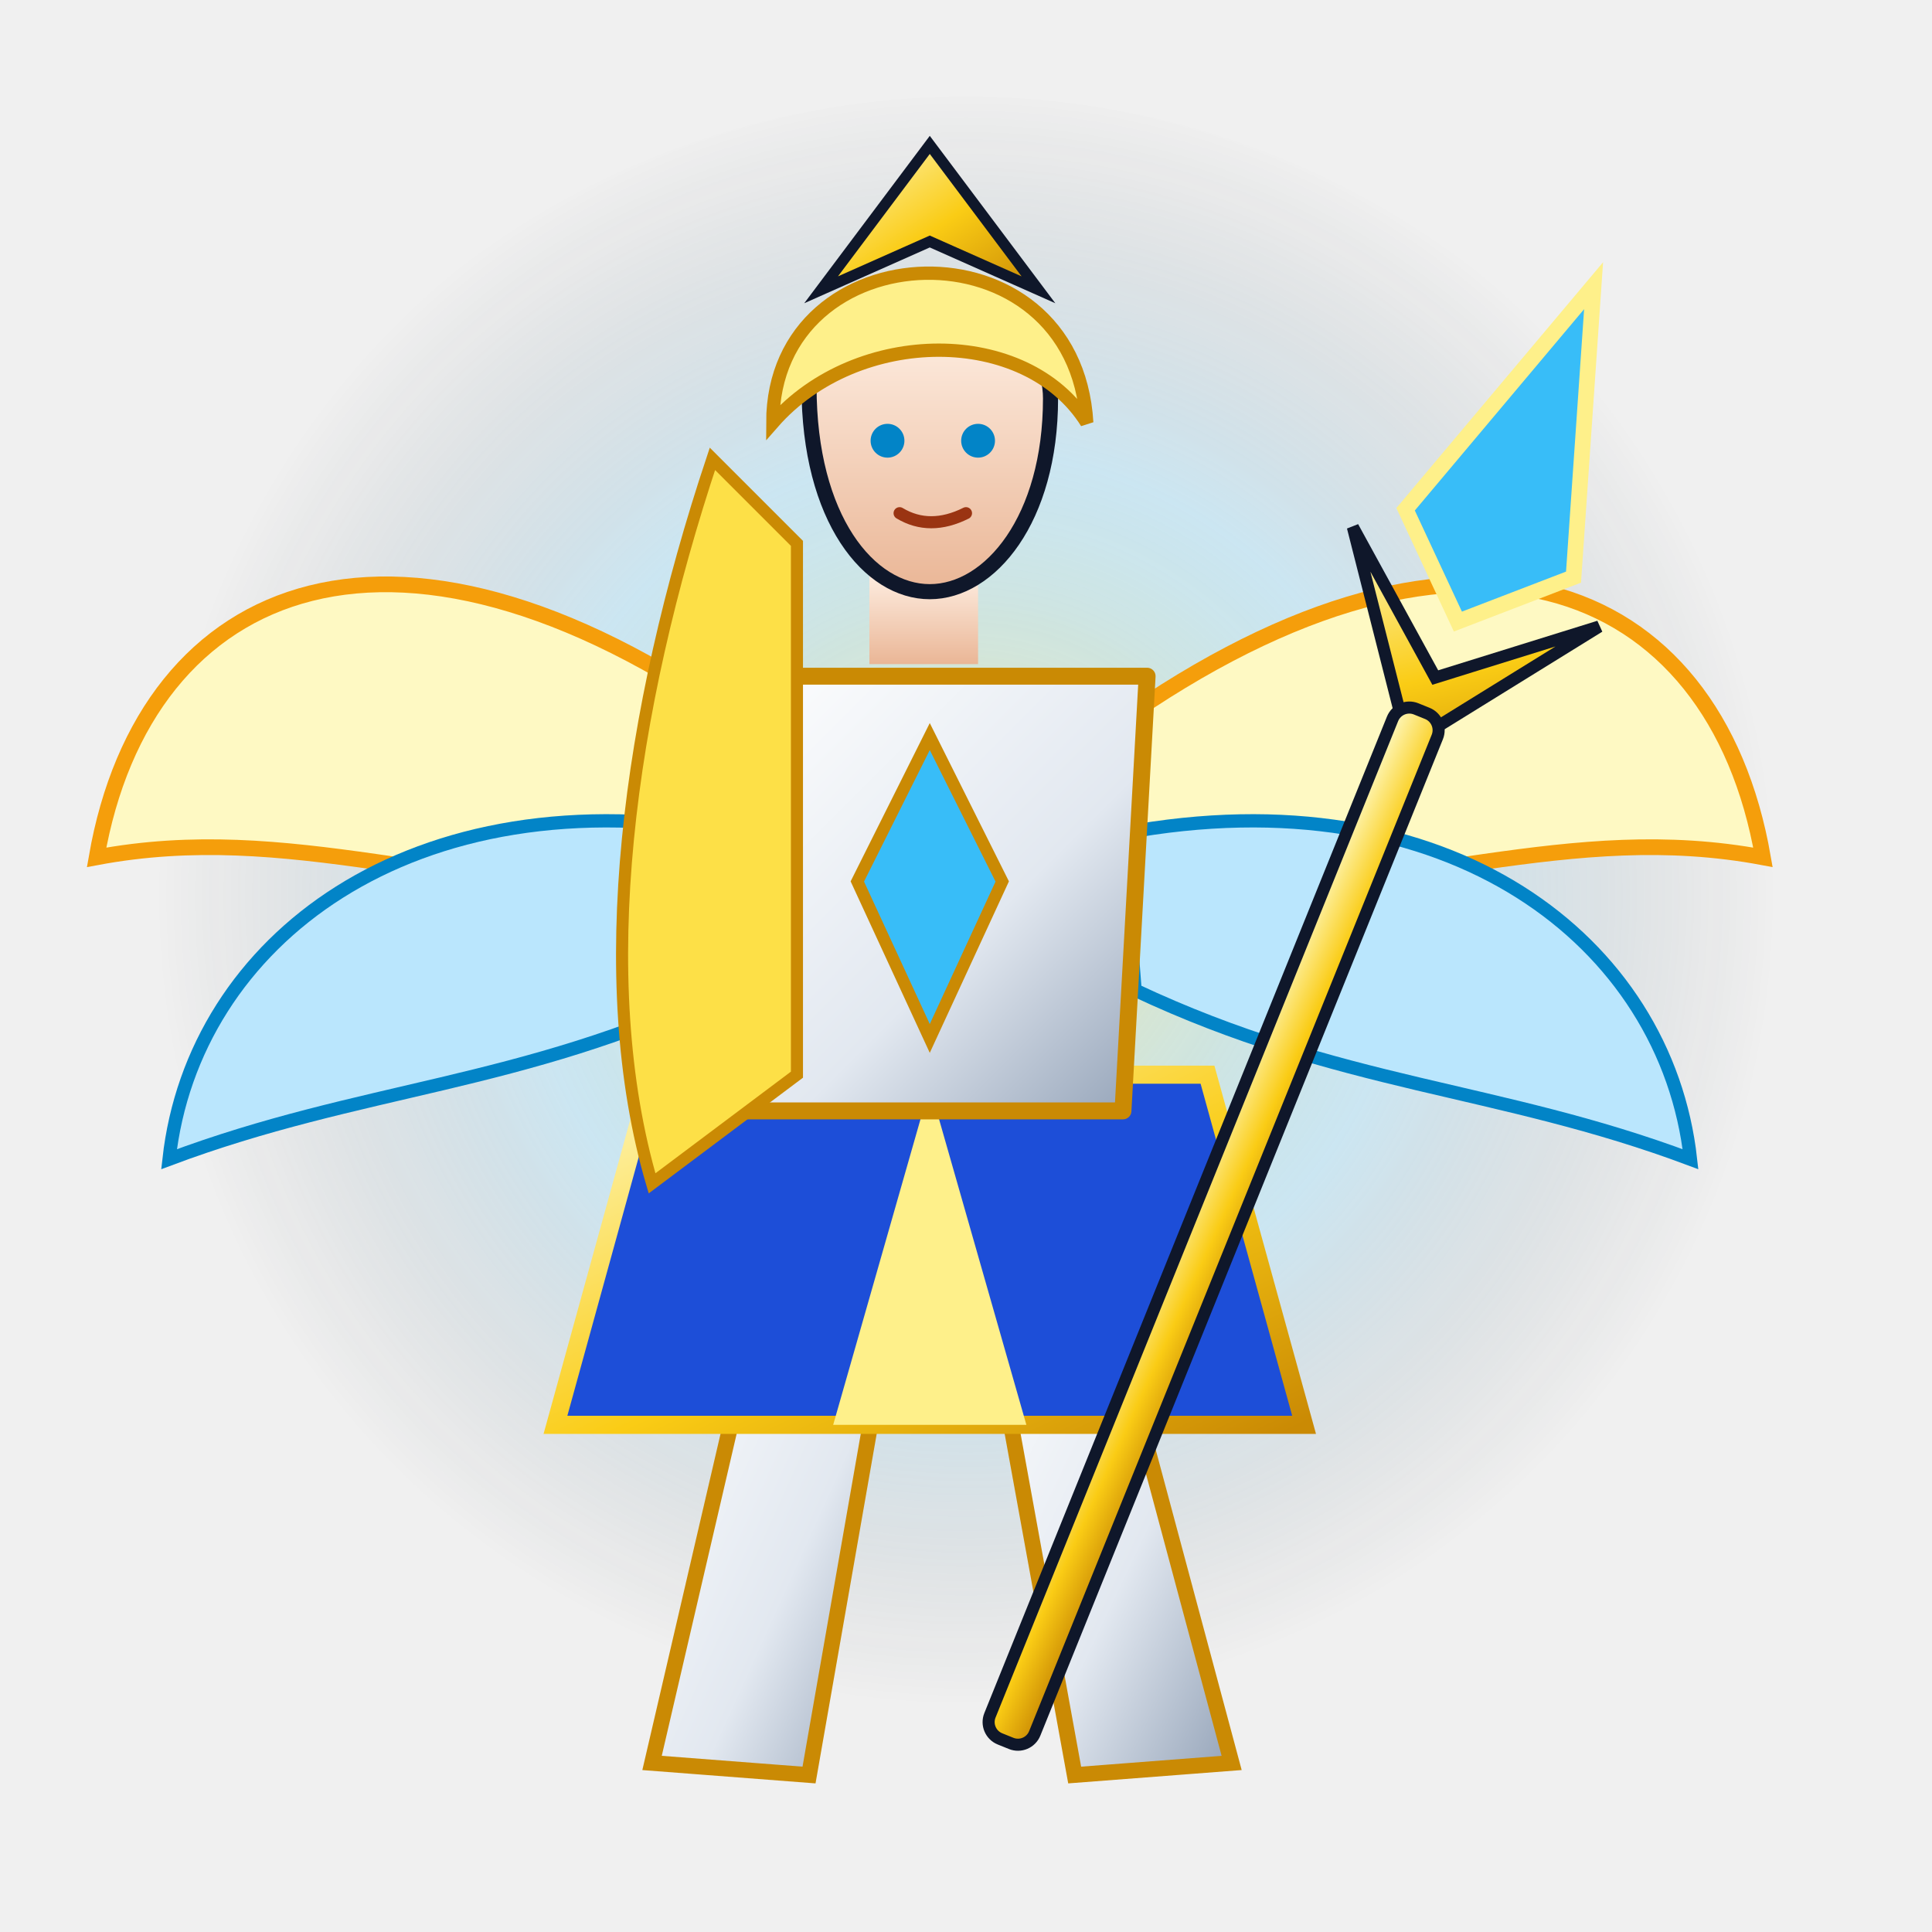
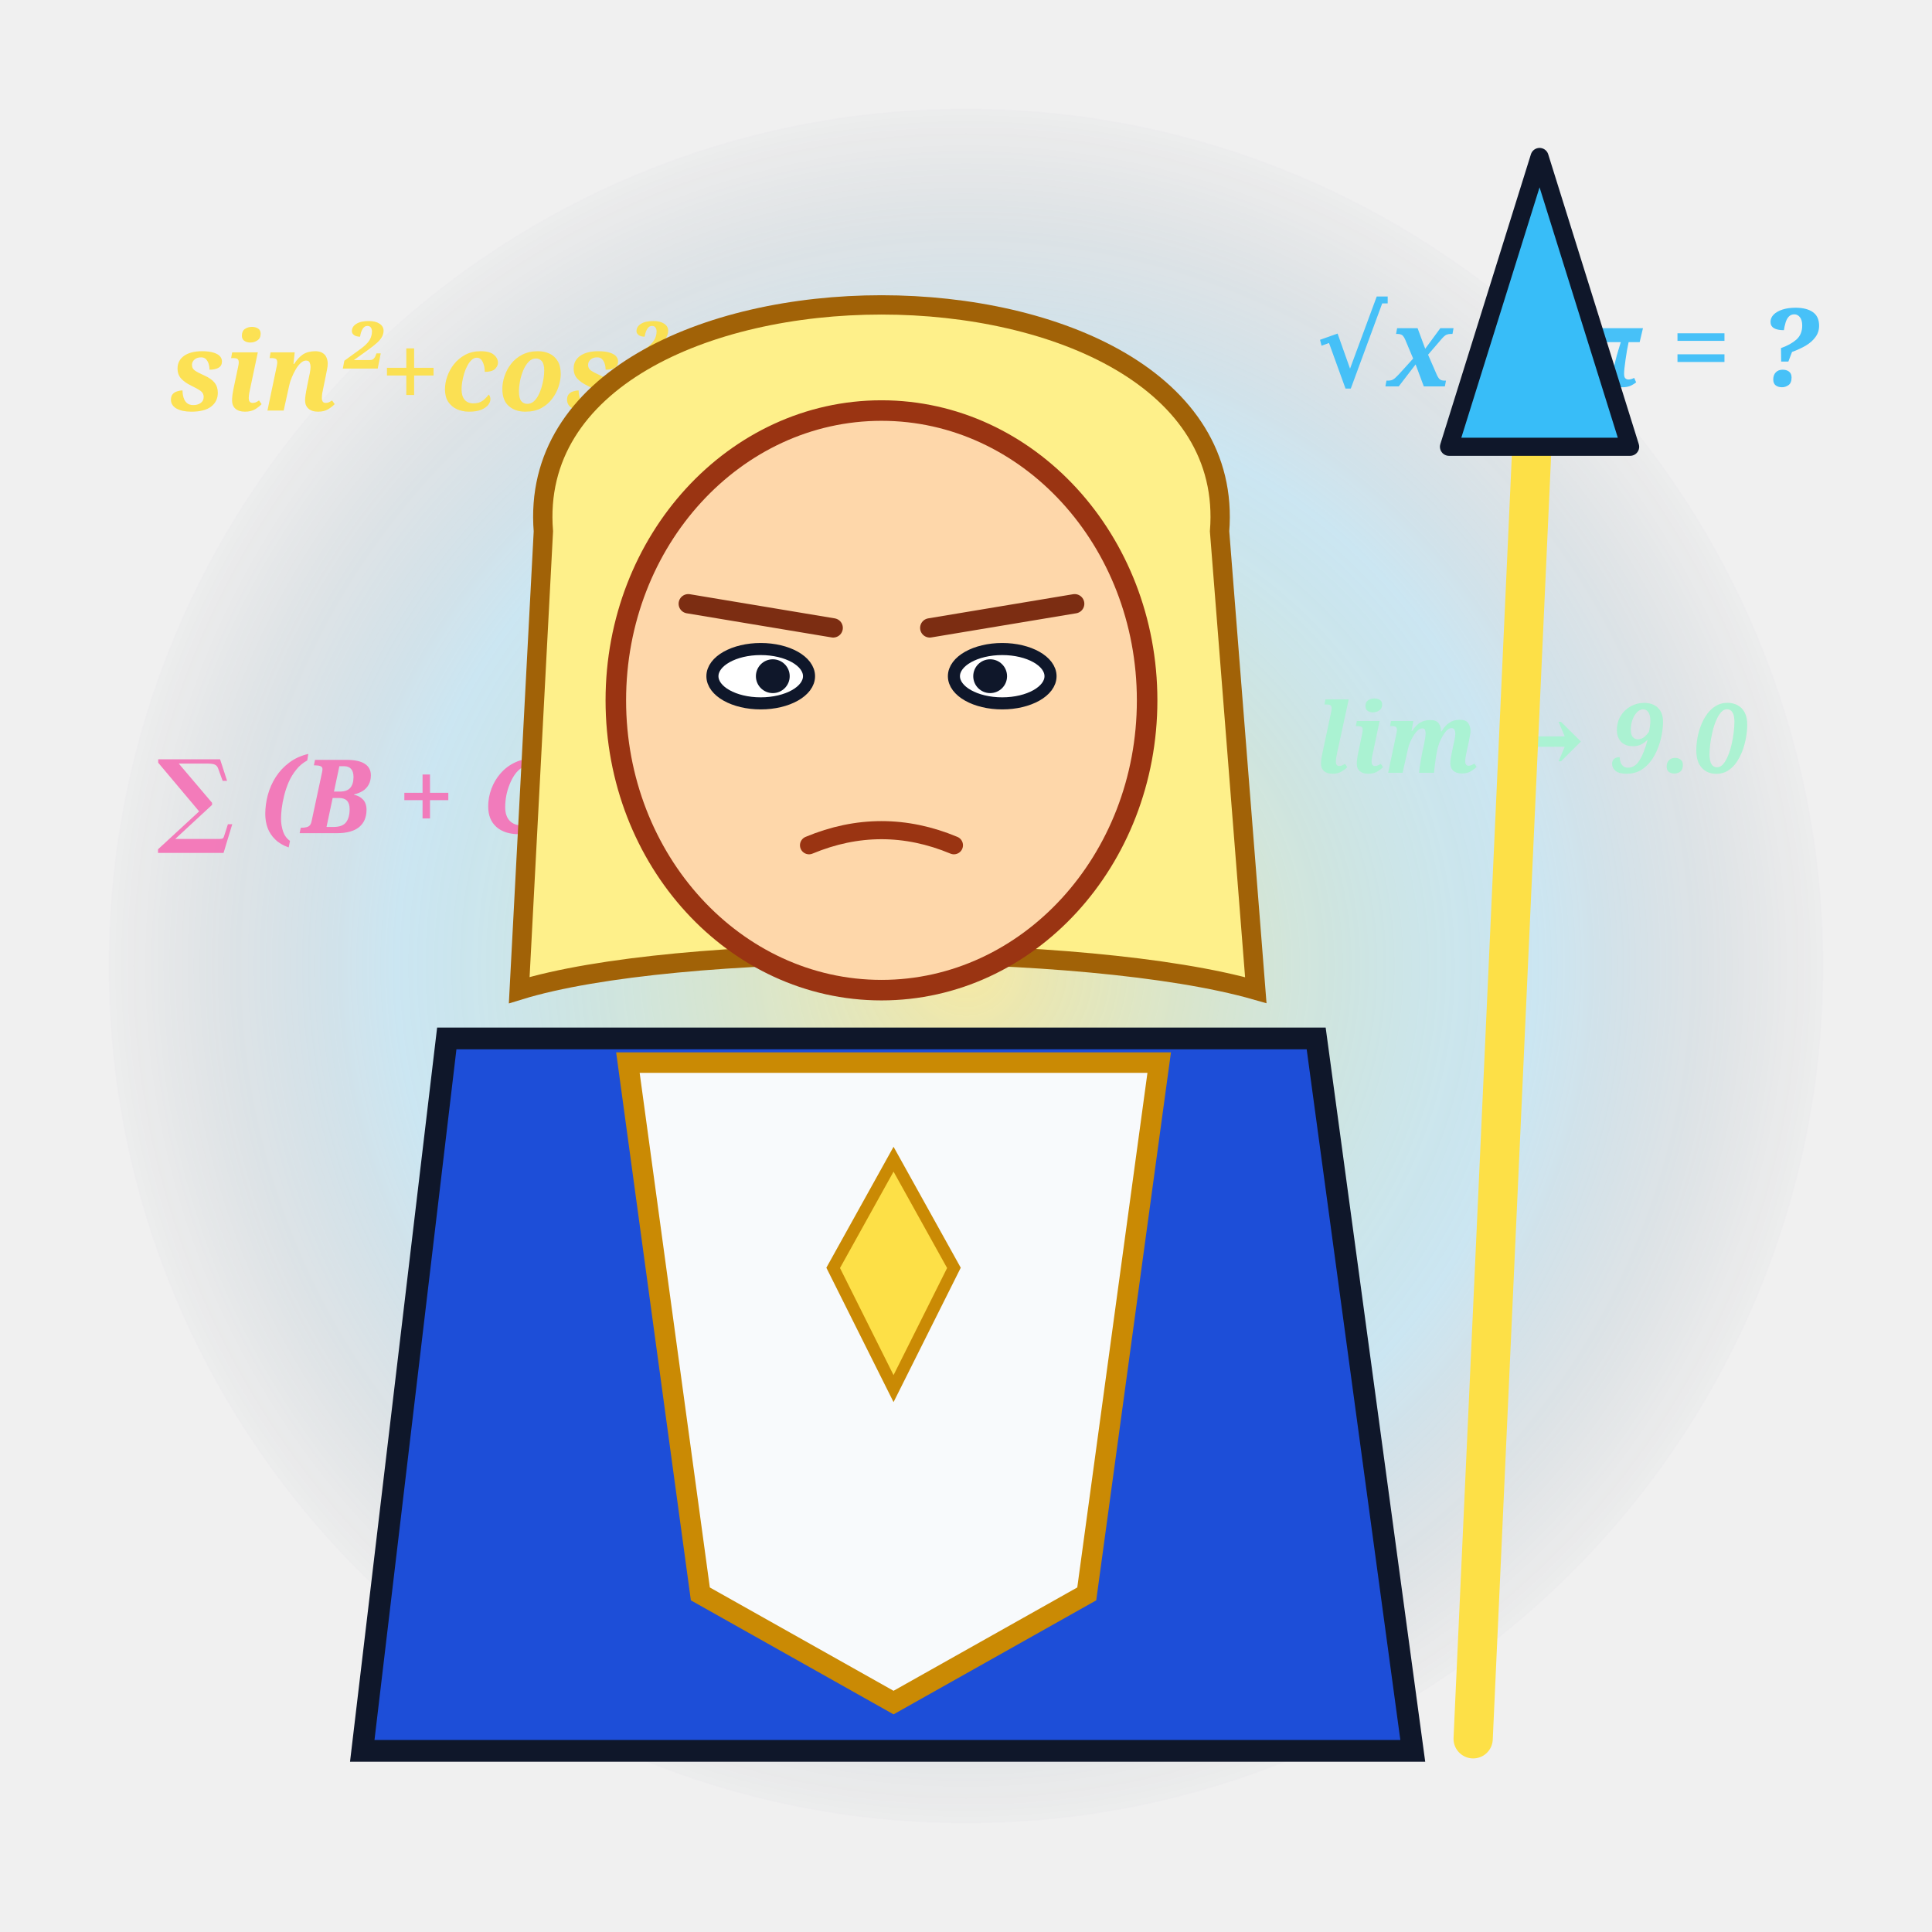
<svg xmlns="http://www.w3.org/2000/svg" viewBox="0 0 320 320" width="320" height="320">
  <defs>
-     <radialGradient id="celestiaGlow" cx="50%" cy="48%" r="48%">
-       <stop offset="0%" stop-color="#fde047" stop-opacity="0.45" />
-       <stop offset="55%" stop-color="#38bdf8" stop-opacity="0.2" />
-       <stop offset="100%" stop-color="#090d16" stop-opacity="0" />
+     <radialGradient id="mathAura" cx="50%" cy="50%" r="52%">
+       <stop offset="0%" stop-color="#fde047" stop-opacity="0.46" />
+       <stop offset="65%" stop-color="#38bdf8" stop-opacity="0.2" />
+       <stop offset="100%" stop-color="#0f172a" stop-opacity="0" />
    </radialGradient>
-     <linearGradient id="holyPlate" x1="0" y1="0" x2="1" y2="1">
-       <stop offset="0%" stop-color="#ffffff" />
-       <stop offset="60%" stop-color="#e2e8f0" />
-       <stop offset="100%" stop-color="#94a3b8" />
-     </linearGradient>
-     <linearGradient id="divineGold" x1="0" y1="0" x2="1" y2="1">
-       <stop offset="0%" stop-color="#fef9c3" />
-       <stop offset="55%" stop-color="#facc15" />
-       <stop offset="100%" stop-color="#ca8a04" />
-     </linearGradient>
-     <linearGradient id="valkSkin" x1="0" y1="0" x2="0" y2="1">
-       <stop offset="0%" stop-color="#fff1e6" />
-       <stop offset="100%" stop-color="#eab696" />
-     </linearGradient>
  </defs>
-   <circle cx="160" cy="154" r="138" fill="url(#celestiaGlow)" />
-   <path d="M126 122 C66 78 24 96 16 142 C48 136 74 148 116 148 Z" fill="#fef9c3" stroke="#f59e0b" stroke-width="2.6" />
-   <path d="M122 138 C68 128 32 156 28 192 C60 180 86 180 120 164 Z" fill="#bae6fd" stroke="#0284c7" stroke-width="2.2" />
-   <path d="M182 122 C242 78 284 96 292 142 C260 136 234 148 192 148 Z" fill="#fef9c3" stroke="#f59e0b" stroke-width="2.6" />
-   <path d="M186 138 C240 128 276 156 280 192 C248 180 222 180 188 164 Z" fill="#bae6fd" stroke="#0284c7" stroke-width="2.2" />
-   <path d="M128 206 L108 292 L134 294 L148 214 Z" fill="url(#holyPlate)" stroke="#ca8a04" stroke-width="2.6" />
-   <path d="M162 206 L178 294 L204 292 L182 210 Z" fill="url(#holyPlate)" stroke="#ca8a04" stroke-width="2.6" />
-   <path d="M108 178 L200 178 L216 236 L92 236 Z" fill="#1d4ed8" stroke="url(#divineGold)" stroke-width="3" />
-   <polygon points="154,180 170,236 138,236" fill="#fef08a" />
-   <path d="M118 112 L190 112 L186 184 L122 184 Z" fill="url(#holyPlate)" stroke="#ca8a04" stroke-width="2.8" stroke-linejoin="round" />
-   <polygon points="154,122 166,146 154,172 142,146" fill="#38bdf8" stroke="#ca8a04" stroke-width="2" />
-   <path d="M118 76 C104 118 98 162 108 196 L132 178 L132 90 Z" fill="#fde047" stroke="#ca8a04" stroke-width="2" />
-   <rect x="144" y="94" width="18" height="16" fill="url(#valkSkin)" />
-   <path d="M134 64 C134 46 174 46 174 66 C174 86 164 98 154 98 C144 98 134 86 134 64 Z" fill="url(#valkSkin)" stroke="#0f172a" stroke-width="2.5" />
-   <circle cx="147" cy="73" r="2.8" fill="#0284c7" />
-   <circle cx="162" cy="73" r="2.8" fill="#0284c7" />
-   <path d="M149 85 Q154 88 160 85" fill="none" stroke="#9a3412" stroke-width="2" stroke-linecap="round" />
-   <path d="M128 70 C128 38 178 36 180 70 C170 54 142 54 128 70 Z" fill="#fef08a" stroke="#ca8a04" stroke-width="2.2" />
-   <polygon points="136,48 154,24 172,48 154,40" fill="url(#divineGold)" stroke="#0f172a" stroke-width="1.8" />
-   <g transform="translate(216, 166) rotate(22)">
-     <polygon points="0,-128 15,-82 0,-68 -15,-82" fill="#38bdf8" stroke="#fef08a" stroke-width="2.6" />
-     <polygon points="-22,-76 0,-58 22,-76 0,-46" fill="url(#divineGold)" stroke="#0f172a" stroke-width="2" />
-     <rect x="-4" y="-52" width="8" height="184" rx="3" fill="url(#divineGold)" stroke="#0f172a" stroke-width="2" />
+   <circle cx="160" cy="160" r="142" fill="url(#mathAura)" />
+   <g font-family="Georgia, serif" font-weight="700" font-style="italic" opacity="0.92">
+     <text x="28" y="68" font-size="18" fill="#fde047">sin²+cos²=1</text>
+     <text x="218" y="64" font-size="18" fill="#38bdf8">√x ÷ π = ?</text>
+     <text x="26" y="138" font-size="17" fill="#f472b6">∑ (B + C)</text>
+     <text x="218" y="128" font-size="16" fill="#a7f3d0">lim → 9.0</text>
  </g>
+   <path d="M74 172 L218 172 L234 290 L60 290 Z" fill="#1d4ed8" stroke="#0f172a" stroke-width="3.6" />
+   <path d="M104 176 L192 176 L180 264 L148 282 L116 264 Z" fill="#f8fafc" stroke="#ca8a04" stroke-width="3.4" />
+   <polygon points="148,192 158,210 148,230 138,210" fill="#fde047" stroke="#ca8a04" stroke-width="2" />
+   <path d="M90 88 C86 38 206 38 202 88 L208 164 C180 156 112 156 86 164 Z" fill="#fef08a" stroke="#a16207" stroke-width="3.2" />
+   <ellipse cx="146" cy="116" rx="44" ry="48" fill="#fed7aa" stroke="#9a3412" stroke-width="3.4" />
+   <path d="M114 100 L138 104 M178 100 L154 104" stroke="#7c2d12" stroke-width="3.2" stroke-linecap="round" />
+   <ellipse cx="126" cy="112" rx="8" ry="4.5" fill="#ffffff" stroke="#0f172a" stroke-width="2" />
+   <circle cx="128" cy="112" r="2.8" fill="#0f172a" />
+   <ellipse cx="166" cy="112" rx="8" ry="4.5" fill="#ffffff" stroke="#0f172a" stroke-width="2" />
+   <circle cx="164" cy="112" r="2.8" fill="#0f172a" />
+   <path d="M134 140 Q146 135 158 140" fill="none" stroke="#9a3412" stroke-width="3" stroke-linecap="round" />
+   <line x1="254" y1="68" x2="244" y2="288" stroke="#fde047" stroke-width="6.5" stroke-linecap="round" />
+   <polygon points="255,26 270,74 240,74" fill="#38bdf8" stroke="#0f172a" stroke-width="3" stroke-linejoin="round" />
</svg>
